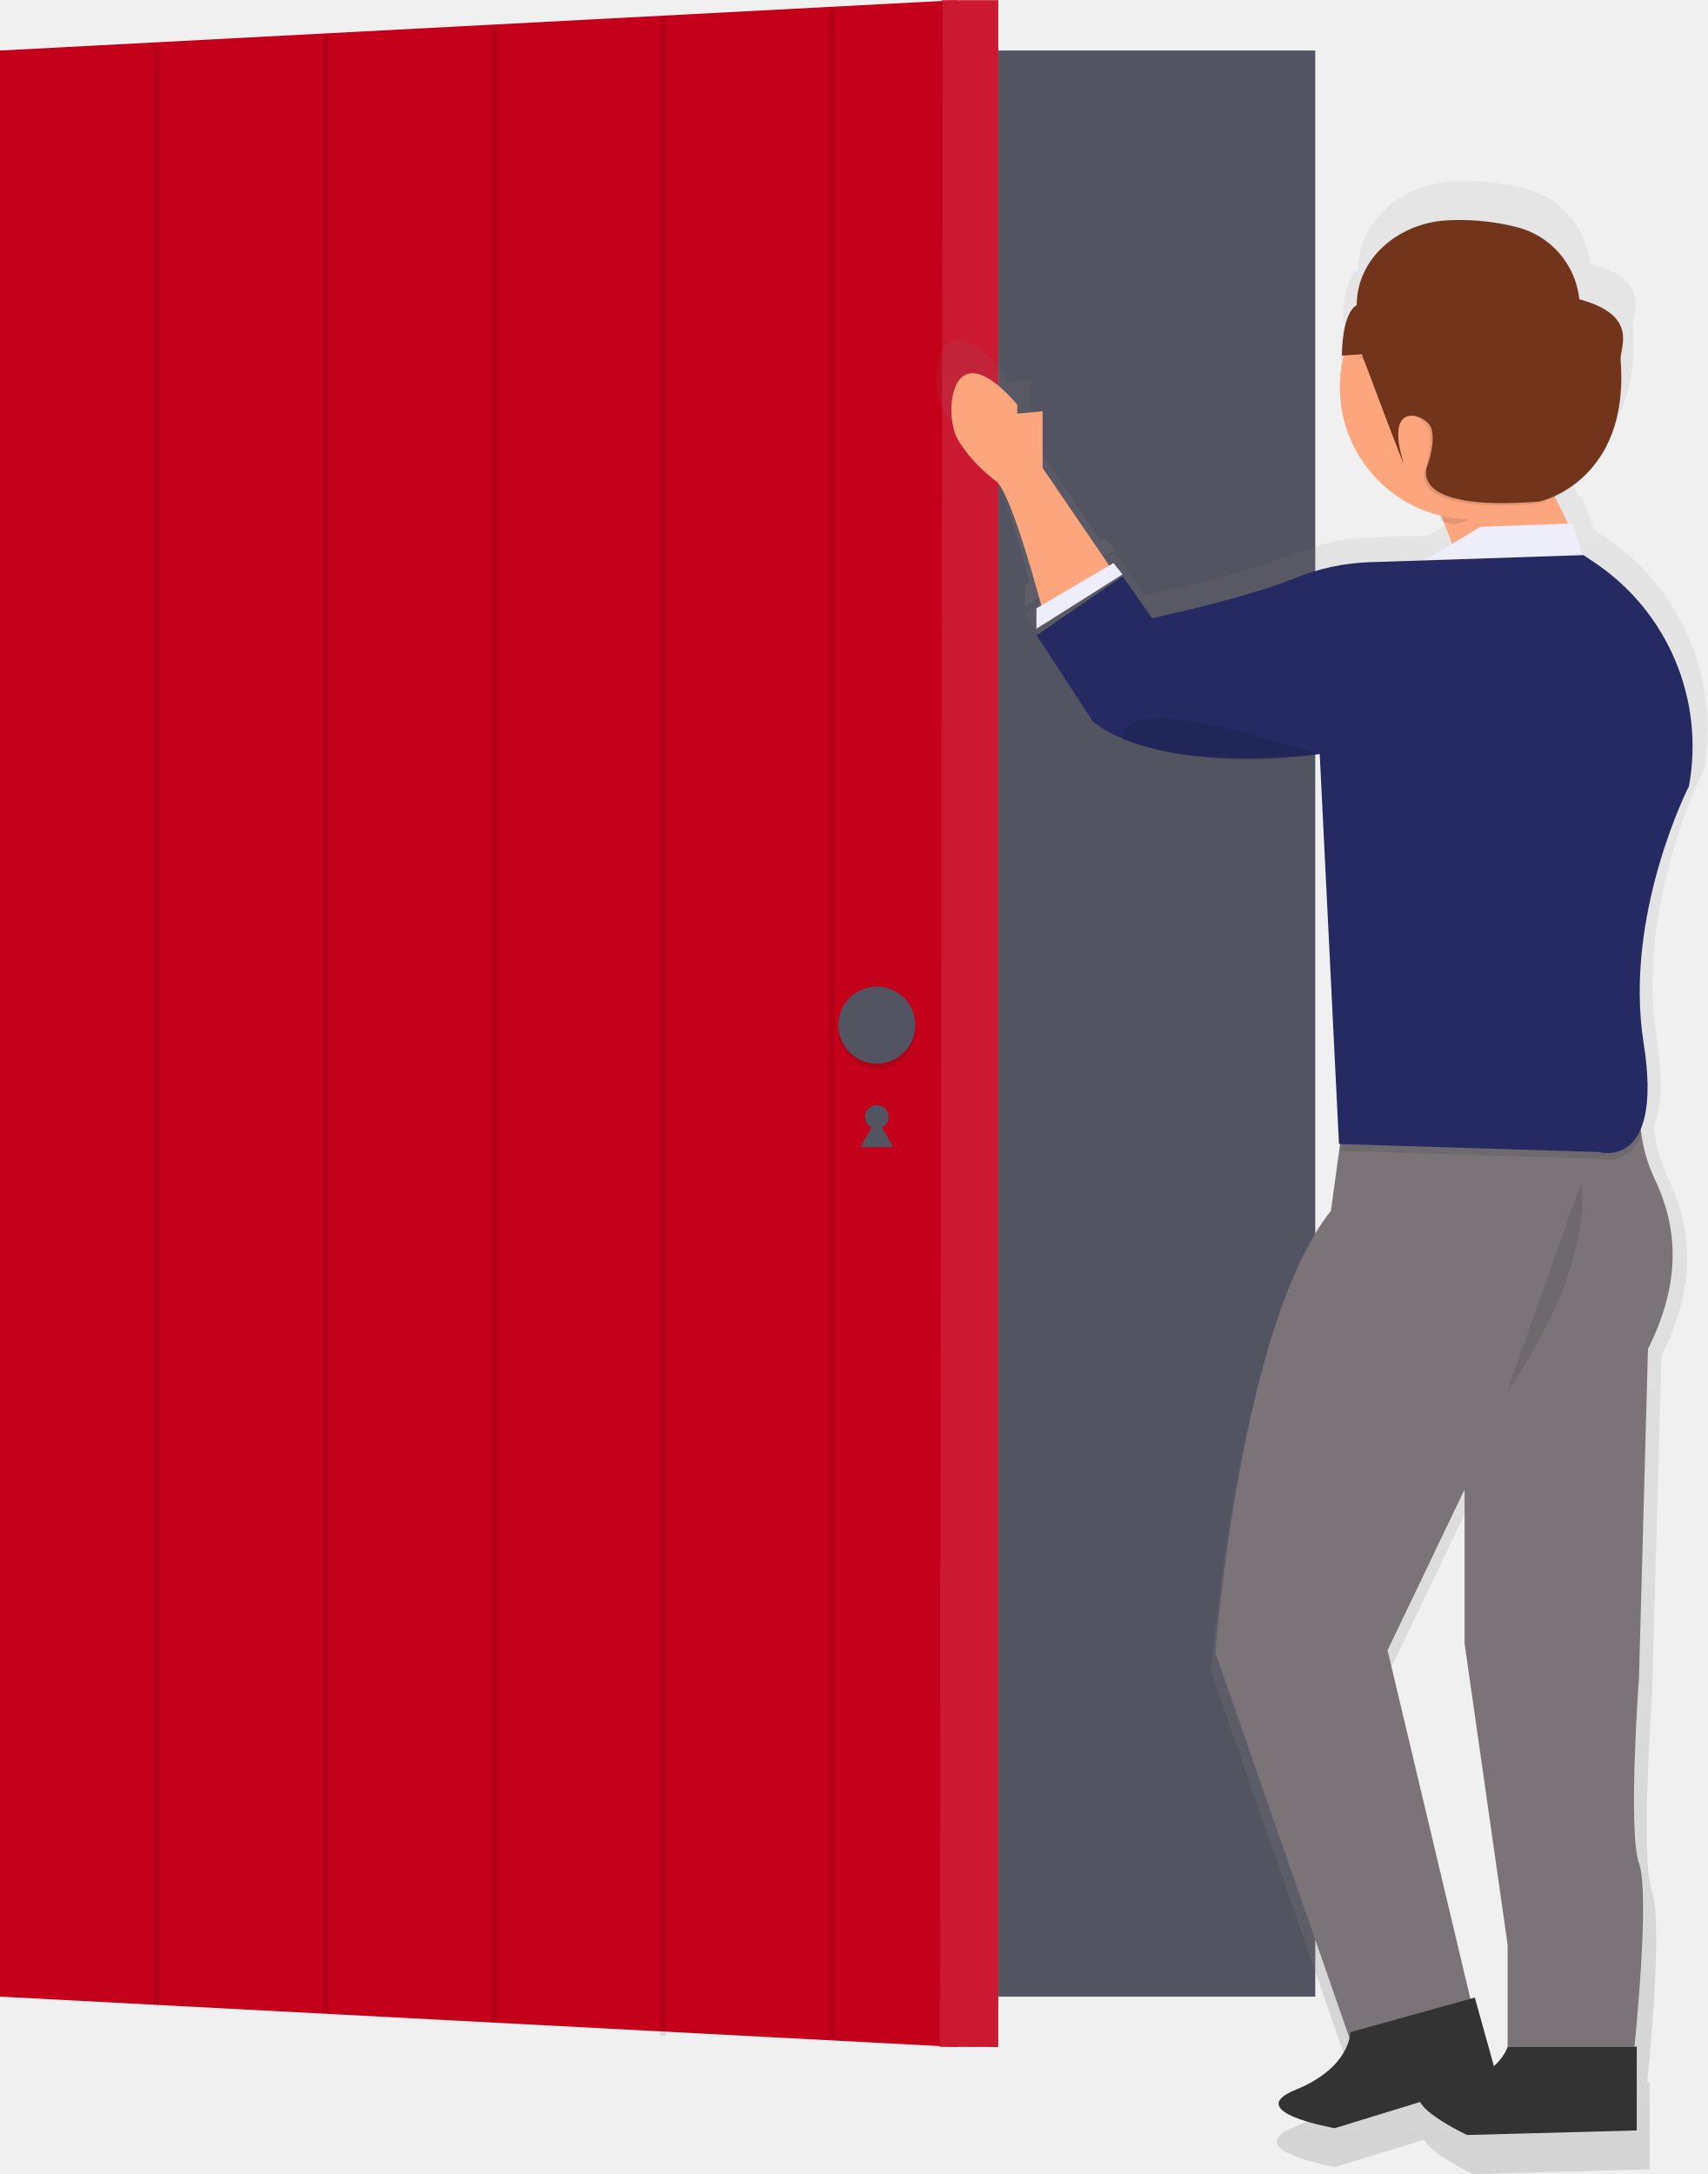
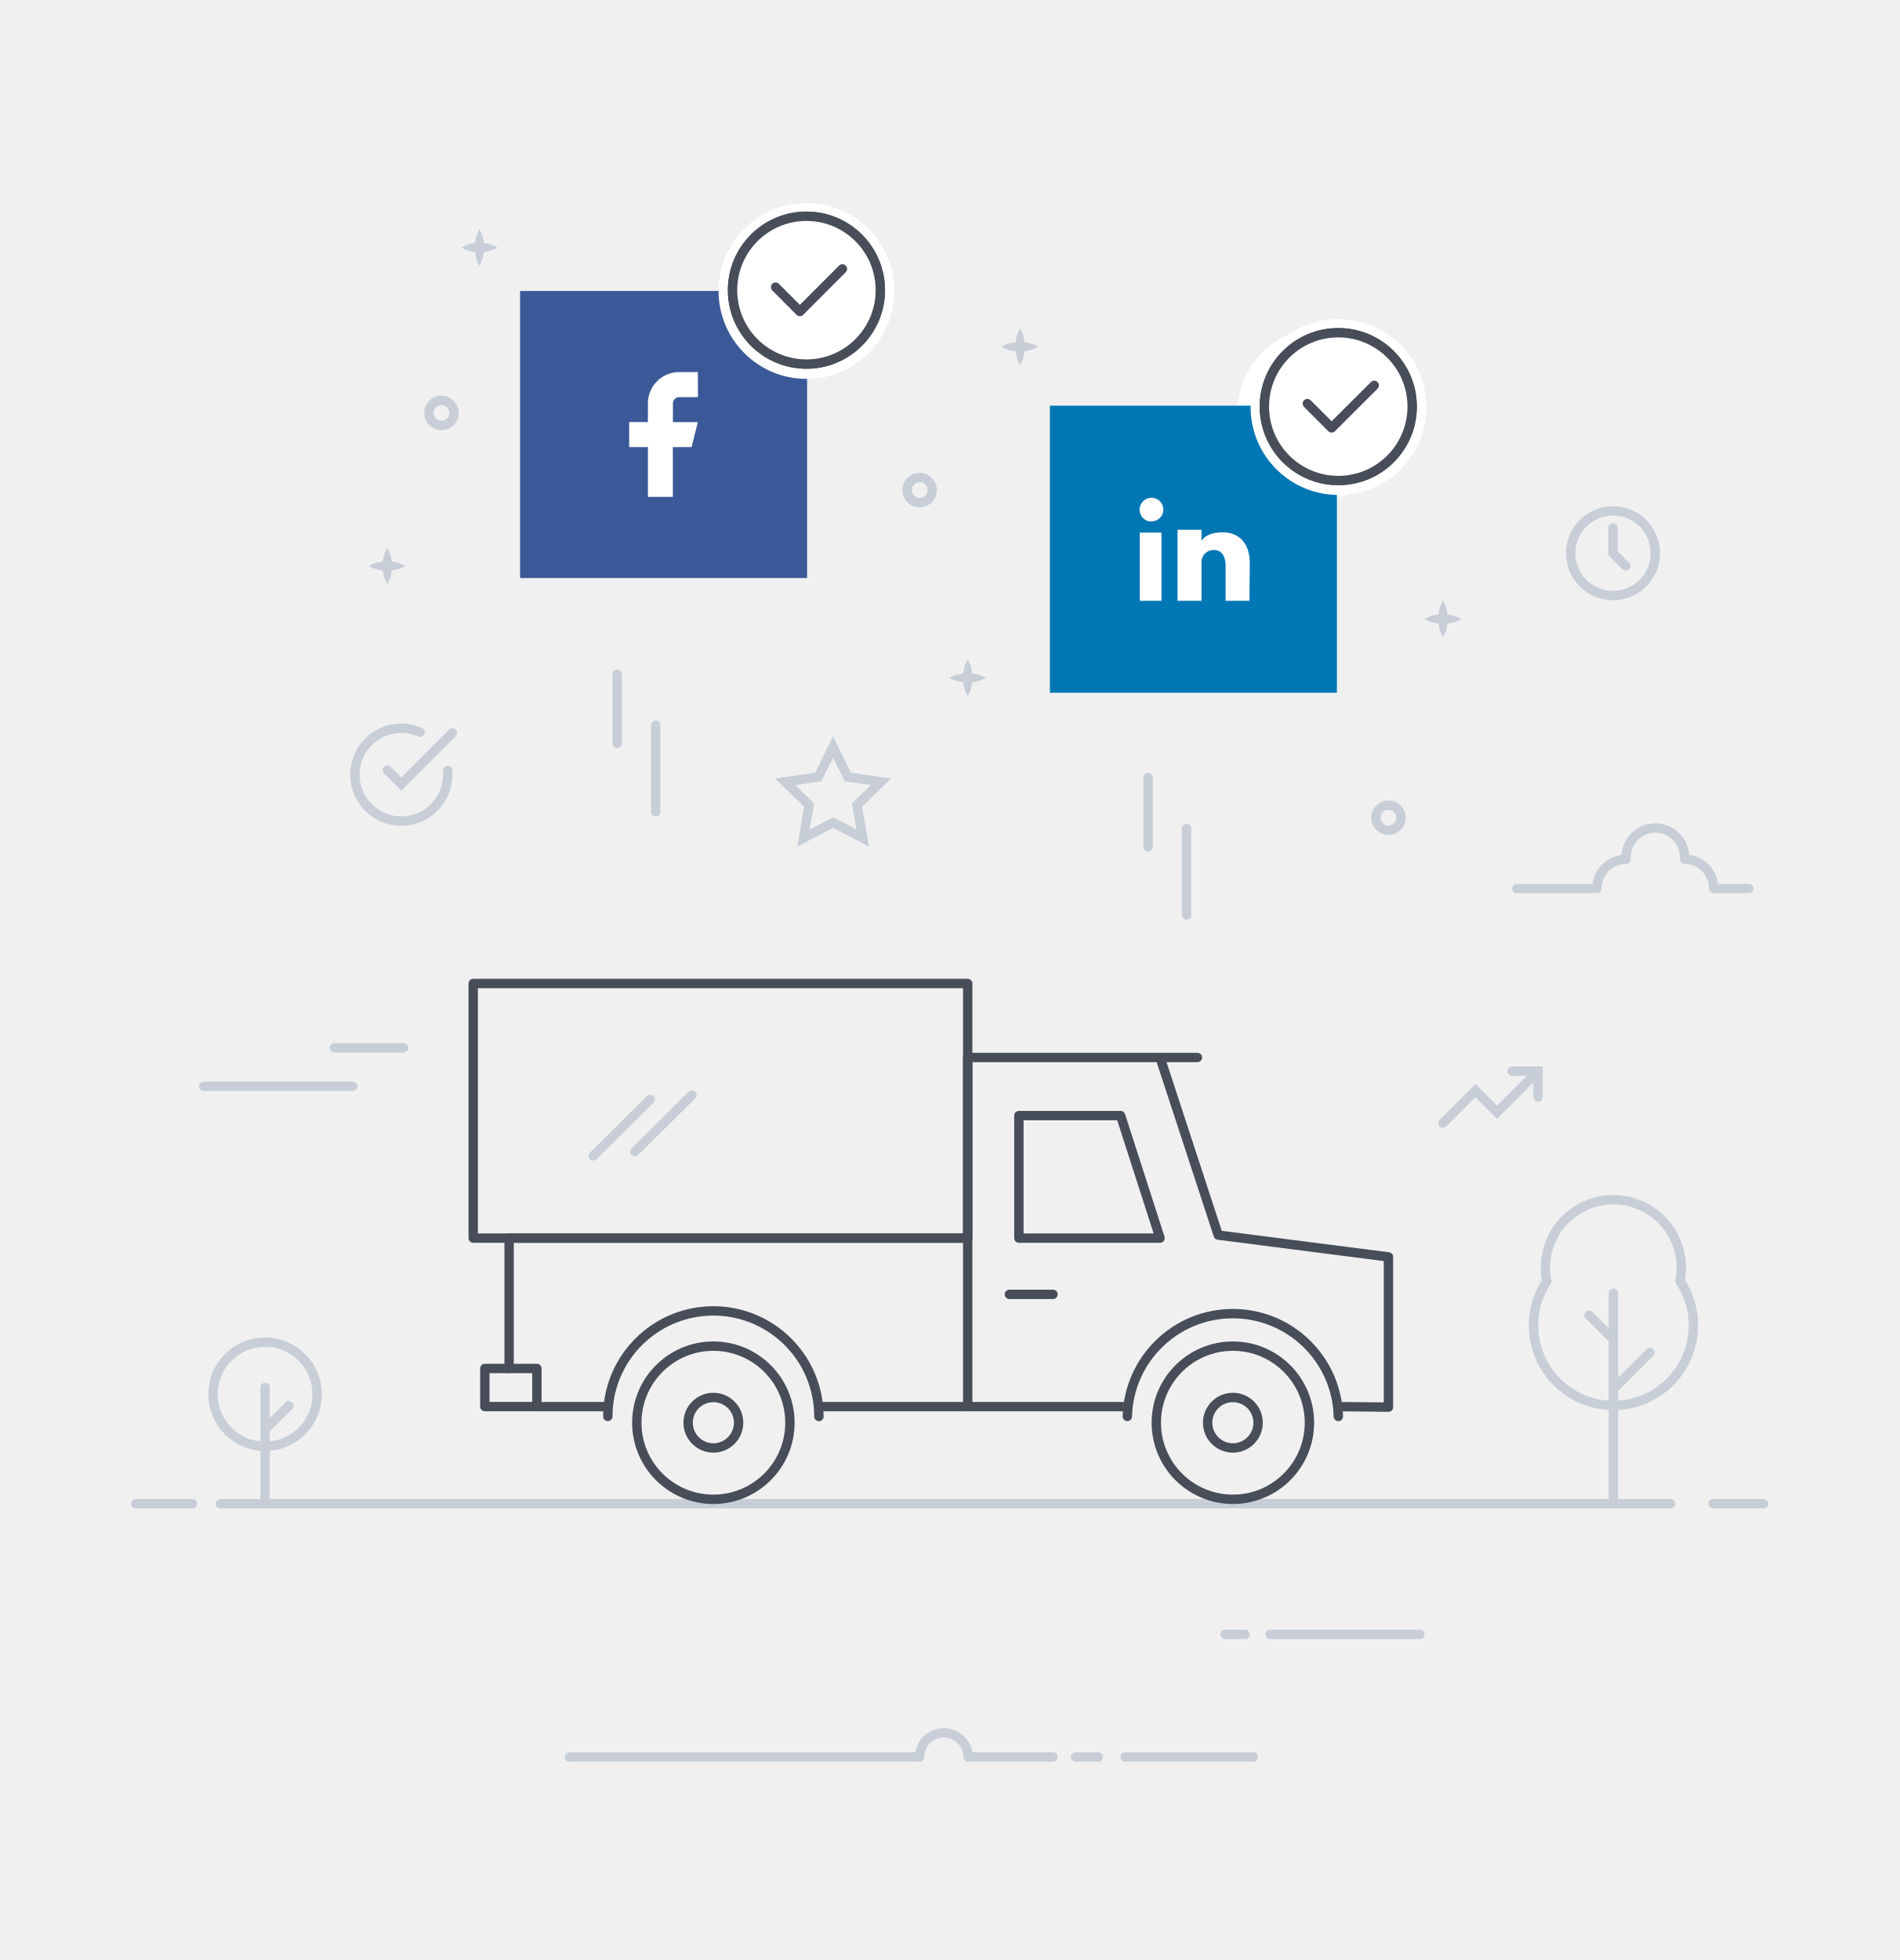
- <svg xmlns="http://www.w3.org/2000/svg" xmlns:xlink="http://www.w3.org/1999/xlink" id="1c1a0a4e-a918-44e9-86b5-128e360d364d" data-name="Layer 1" width="576.43" height="733.94" viewBox="0 0 576.43 733.94">
+ <svg xmlns="http://www.w3.org/2000/svg" id="Layer_1" data-name="Layer 1" viewBox="0 0 263.45 271.81">
  <defs>
-     <linearGradient id="b949346c-a93e-41e4-9400-5d42d50a4d6b" x1="657.92" y1="287.71" x2="657.92" y2="197.91" gradientUnits="userSpaceOnUse">
-       <stop offset="0" stop-color="gray" stop-opacity="0.25" />
-       <stop offset="0.54" stop-color="gray" stop-opacity="0.12" />
-       <stop offset="1" stop-color="gray" stop-opacity="0.1" />
-     </linearGradient>
-     <linearGradient id="39be1328-9991-40e1-9fe5-ebb1d9df66f0" x1="772.98" y1="816.94" x2="772.98" y2="144.06" xlink:href="#b949346c-a93e-41e4-9400-5d42d50a4d6b" />
+     <style>.cls-1,.cls-3,.cls-4{fill:none}.cls-1,.cls-3{stroke:#c7ced8}.cls-1,.cls-3,.cls-4,.cls-9{stroke-linecap:round}.cls-1,.cls-4,.cls-9{stroke-linejoin:round}.cls-1,.cls-3,.cls-4,.cls-8,.cls-9{stroke-width:1.3px}.cls-2{fill:#c7ced8}.cls-3,.cls-8{stroke-miterlimit:10}.cls-4,.cls-8,.cls-9{stroke:#474e59}.cls-5,.cls-8,.cls-9{fill:#fff}</style>
  </defs>
-   <rect y="17.06" width="444" height="657" fill="#535461" />
-   <polygon points="323 691.06 0 674.06 0 17.06 323 0.06 323 691.06" fill="#c4001b" />
-   <circle cx="296" cy="377.06" r="4" fill="#535461" />
-   <polygon points="296 377.66 298.77 382.46 301.55 387.26 296 387.26 290.45 387.26 293.23 382.46 296 377.66" fill="#535461" />
-   <polygon points="337 691.06 317.22 691 318 0.06 337 0.06 337 691.06" fill="#c4001b" />
-   <g opacity="0.1">
-     <polygon points="337.22 691 317.22 691 318.22 0 337.22 0 337.22 691" fill="#fff" />
-   </g>
-   <circle cx="296" cy="348.06" r="13" opacity="0.1" />
-   <circle cx="296" cy="346.06" r="13" fill="#535461" />
-   <path d="M657.74,280.55v7.16L688,268.61l-3.18-4-1.48.87-23.41-34.3v-19.9l-8.91.8v-3.18c-23.5-27.06-25.93,3.18-21.07,11.94S643.7,236,643.7,236c5,4.17,13.62,35.67,15.73,43.57Z" transform="translate(-311.78 -83)" fill="url(#b949346c-a93e-41e4-9400-5d42d50a4d6b)" />
-   <path d="M854.06,264.64l-4.13-2.8h-.18L846,250.7l-1.36.05-4.66-9.31a38.43,38.43,0,0,0,10.75-7.89c7.28-7.18,13.92-19.5,12.28-40.33-.34-4.31,6.77-15.47-14.51-21.27a29.28,29.28,0,0,0-22.38-25.44,81.15,81.15,0,0,0-25.17-2.2c-16.33,1.39-30.65,13.39-30.65,29.78,0,0-4.93,1.52-5.2,17.69l.63,0a46.43,46.43,0,0,0,33.87,56.22l.28,1.68c.29.16.59.3.89.44l3,7.82-9.69,5.82-19.44.64a76,76,0,0,0-26.1,5.59C730.74,277.14,698.33,284,698.33,284L688,269.23l-30.24,20.84,19.9,30.39a46.06,46.06,0,0,0,10.35,5.9h0l.09,0,.11,0,.9.36a81.84,81.84,0,0,0,15.21,4.26c12,2.41,30,4.2,52.53.81l-.16-.05.56-.07,6.76,137h.44l-3.23,23.46C729.37,532,720.61,647.43,720.61,647.43l47.13,135.51c-.89,3.87-4.47,12.23-18.86,18.09-19.29,7.85,13.68,13.54,13.68,13.54l30-9.21c2.48,5,16.41,11.59,16.41,11.59l59.69-1.59V785.9h-.8s5.57-53.32,1.59-64.46,0-65.26,0-65.26l3.18-115.4c11.14-22.28,11.14-41.38,2.39-59.69a55.38,55.38,0,0,1-5-17.64c2.4-5.65,3.41-14.93,1-30.11C863.86,388.2,886.94,343,886.94,343h0A77.76,77.76,0,0,0,854.06,264.64ZM818.46,792.76l-6.72-24.11-1.53.43L781.09,646.63l27.06-56.5v54.12l15.12,105.85V785.9A15.84,15.84,0,0,1,818.46,792.76Z" transform="translate(-311.78 -83)" fill="url(#39be1328-9991-40e1-9fe5-ebb1d9df66f0)" />
-   <path d="M663.75,221.85V241l22.77,33.36-22.77,14.81s-10.12-39-15.57-43.59c0,0-8.57-6.12-13.24-14.53s-2.34-37.47,20.25-11.47v3.06Z" transform="translate(-311.78 -83)" fill="#fda57d" />
-   <path d="M845,267.44l-9-18a3.34,3.34,0,0,0-2.82-1.84L799,245.82a3.34,3.34,0,0,0-3.29,4.54l8.83,22.83a3.34,3.34,0,0,0,3.41,2.12l34.42-3.06A3.34,3.34,0,0,0,845,267.44Z" transform="translate(-311.78 -83)" fill="#fda57d" />
-   <polygon points="530.73 176.7 536.54 193.75 476.82 191.61 499.76 177.84 530.73 176.7" fill="#edeef9" />
-   <polygon points="378.94 193.9 375.88 190.08 349.88 205.37 349.88 212.26 378.94 193.9" fill="#edeef9" />
-   <path d="M866.39,446.07s-4.37,17.41,4,35,8.41,35.94-2.29,57.35L865.07,649.3s-3.82,52,0,62.7-1.53,61.94-1.53,61.94H820.72V739.54l-14.53-101.7v-52l-26,54.29L810,765.54l-39,16.06-48.94-140.7s8.41-110.88,39-149.11l5.74-41.68Z" transform="translate(-311.78 -83)" fill="#7a7478" />
-   <path d="M864.31,802.24V773.95H820.72s-3.06,11.47-22.94,13.76S807,803.77,807,803.77Z" transform="translate(-311.78 -83)" fill="#333" />
-   <path d="M817.23,784.63l-7.59-27.26-42,11.69s.13,11.87-18.41,19.41,13.15,13,13.15,13Z" transform="translate(-311.78 -83)" fill="#333" />
-   <path d="M766.81,452.4l99.58-4a55.71,55.71,0,0,0-.75,18.05c-4.56,10.72-14.33,7.78-14.33,7.78l-87.13-2.68Z" transform="translate(-311.78 -83)" opacity="0.1" />
-   <path d="M846.34,270.4l4,2.69a74.71,74.71,0,0,1,31.59,75.33h0s-22.18,43.39-15.29,86.78-15.29,36.71-15.29,36.71l-87.56-2.69-6.5-131.65s-52.76,7.51-76.47-10.85l-19.12-29.2,29.06-20,9.94,14.18s31.14-6.58,48.24-13.51A73.07,73.07,0,0,1,774,272.8Z" transform="translate(-311.78 -83)" fill="#252a62" />
-   <path d="M845.57,482.22s5.35,26.76-25.23,71.12" transform="translate(-311.78 -83)" opacity="0.1" />
-   <path d="M756.87,337.7s-36.7-12.23-52.76-12.23-13.38,6.94-13.38,6.94S716.34,343.81,756.87,337.7Z" transform="translate(-311.78 -83)" opacity="0.1" />
-   <path d="M798.49,247.35l14.61,1.75c.46.06.88.64,1.13,1.54-3.21,5.79-7.23,9.25-11.59,9.25a9,9,0,0,1-4.43-1.23l-1.12-6.76C796.71,249.64,797.46,247.23,798.49,247.35Z" transform="translate(-311.78 -83)" opacity="0.1" />
-   <circle cx="496.9" cy="130.75" r="44.6" fill="#fda57d" />
-   <path d="M770.75,188.5h0l2.25,2.06a7.71,7.71,0,0,1-2.25,12.81h0s20,20,22.76,23.69-.46,13.47-.46,13.47-8.83,16.26,37.63,12.54c0,0,30.66-6.5,27.41-47.85-.33-4.14,6.5-14.87-13.94-20.44h0a28.13,28.13,0,0,0-21.5-24.45,78,78,0,0,0-24.18-2.12A30.36,30.36,0,0,0,770.75,188.5Z" transform="translate(-311.78 -83)" opacity="0.1" />
-   <path d="M769.78,186.06h0s-4.73,1.46-5,17l6.73-.46s15.58,41.67,13.94,36.24c-6-20,6-16.26,8.83-12.54s-.46,13.47-.46,13.47S785,256,831.45,252.31c0,0,30.66-6.5,27.41-47.85-.33-4.14,6.5-14.87-13.94-20.44h0a28.13,28.13,0,0,0-21.5-24.45,78,78,0,0,0-24.18-2.12C783.54,158.79,769.78,170.31,769.78,186.06Z" transform="translate(-311.78 -83)" fill="#72351c" />
-   <line x1="52.82" y1="16.11" x2="52.82" y2="677.16" fill="none" stroke="#000" stroke-miterlimit="10" stroke-width="2" opacity="0.1" />
-   <line x1="109.82" y1="12.11" x2="109.82" y2="679.16" fill="none" stroke="#000" stroke-miterlimit="10" stroke-width="2" opacity="0.1" />
-   <line x1="166.82" y1="9.11" x2="166.82" y2="683" fill="none" stroke="#000" stroke-miterlimit="10" stroke-width="2" opacity="0.1" />
-   <line x1="223.82" y1="6.11" x2="223.82" y2="687.16" fill="none" stroke="#000" stroke-miterlimit="10" stroke-width="2" opacity="0.1" />
-   <line x1="280.82" y1="3.11" x2="280.82" y2="688" fill="none" stroke="#000" stroke-miterlimit="10" stroke-width="2" opacity="0.1" />
+   <path d="M30.56 208.53h201.16m5.9 0h7.01m-217.94 0h-7.87m17.95-.06v-16.06m0 5.82l3.29-3.28" class="cls-1" />
+   <circle cx="36.77" cy="193.35" r="7.22" class="cls-1" />
+   <path d="M78.98 243.66h48.04m.54 0a3.36 3.36 0 0 1 6.72 0h11.78m3.13 0h3.16m3.74 0h17.75m-1.14-17.01h-2.77m6.24 0h20.78M46.38 145.32h9.6m-27.73 5.33h20.67m161.48-27.43h10.37m.73 0a4.05 4.05 0 0 1 4.05-4.05m8.11-.01a4.05 4.05 0 0 1 4.05 4.05m-12.16-4.33a4.05 4.05 0 1 1 8.11 0m4.06 4.34h4.87" class="cls-1" />
+   <path d="M200.15 83.3a4.89 4.89 0 0 1 .65 2.54 6 6 0 0 1-.14 1.27 3.84 3.84 0 0 1-.51 1.27 3.84 3.84 0 0 1-.51-1.27 6 6 0 0 1-.14-1.27 4.89 4.89 0 0 1 .65-2.54z" class="cls-2" />
+   <path d="M202.69 85.84a4.89 4.89 0 0 1-2.54.65 5.93 5.93 0 0 1-1.27-.14 3.84 3.84 0 0 1-1.27-.51 3.84 3.84 0 0 1 1.27-.51 6 6 0 0 1 1.27-.14 4.88 4.88 0 0 1 2.54.65zM141.5 45.56a4.88 4.88 0 0 1 .65 2.53 6 6 0 0 1-.14 1.27 3.84 3.84 0 0 1-.51 1.27 3.84 3.84 0 0 1-.51-1.27 6 6 0 0 1-.14-1.27 4.88 4.88 0 0 1 .65-2.53z" class="cls-2" />
+   <path d="M144 48.09a4.88 4.88 0 0 1-2.54.65 6 6 0 0 1-1.27-.14 3.84 3.84 0 0 1-1.27-.51 3.84 3.84 0 0 1 1.27-.51 6 6 0 0 1 1.27-.14 4.89 4.89 0 0 1 2.54.65zm-9.77 43.37a4.88 4.88 0 0 1 .65 2.53 6 6 0 0 1-.14 1.27 3.84 3.84 0 0 1-.51 1.27 3.84 3.84 0 0 1-.51-1.27 6 6 0 0 1-.14-1.27 4.88 4.88 0 0 1 .65-2.53z" class="cls-2" />
+   <path d="M136.77 94a4.89 4.89 0 0 1-2.54.65 6 6 0 0 1-1.23-.15 3.84 3.84 0 0 1-1.3-.5 3.85 3.85 0 0 1 1.27-.51 6 6 0 0 1 1.27-.14 4.89 4.89 0 0 1 2.53.65zM66.51 31.79a4.88 4.88 0 0 1 .65 2.53 6 6 0 0 1-.16 1.27 3.84 3.84 0 0 1-.51 1.27 3.84 3.84 0 0 1-.49-1.27 6 6 0 0 1-.14-1.27 4.88 4.88 0 0 1 .65-2.53z" class="cls-2" />
+   <path d="M69 34.32a4.88 4.88 0 0 1-2.54.65 6 6 0 0 1-1.27-.14 3.84 3.84 0 0 1-1.19-.51 3.84 3.84 0 0 1 1.27-.51 6 6 0 0 1 1.27-.14 4.89 4.89 0 0 1 2.46.65zM53.72 75.95a4.89 4.89 0 0 1 .65 2.54 6 6 0 0 1-.14 1.27 3.84 3.84 0 0 1-.51 1.24 3.84 3.84 0 0 1-.51-1.27 6 6 0 0 1-.14-1.27 4.89 4.89 0 0 1 .65-2.51z" class="cls-2" />
+   <path d="M56.26 78.48a4.89 4.89 0 0 1-2.54.65 6 6 0 0 1-1.26-.13 3.84 3.84 0 0 1-1.27-.51 3.84 3.84 0 0 1 1.27-.49 6 6 0 0 1 1.27-.14 4.89 4.89 0 0 1 2.53.62z" class="cls-2" />
+   <circle cx="192.59" cy="113.4" r="1.74" class="cls-3" />
+   <circle cx="127.56" cy="67.96" r="1.74" class="cls-3" />
+   <circle cx="61.23" cy="57.26" r="1.74" class="cls-3" />
+   <path d="M70.62 189.78V171.7h63.32" class="cls-4" />
+   <circle cx="98.95" cy="197.3" r="10.62" class="cls-4" />
+   <circle cx="171.01" cy="197.3" r="10.62" class="cls-4" />
+   <path d="M134.23 146.65h31.86m-24.76 8.06v16.99h19.58l-5.47-16.99h-14.11z" class="cls-4" />
+   <circle cx="171.01" cy="197.3" r="3.5" class="cls-4" />
+   <circle cx="98.95" cy="197.3" r="3.5" class="cls-4" />
+   <path d="M185.94 195.07l6.65.07v-20.83l-23.61-3.03-8.07-24.63m-26.68.04v48.38h21.85" class="cls-4" />
+   <path d="M65.64 136.39h68.59v35.31H65.64zm1.61 53.39h7.22v5.28h-7.22zm89.12 6.65a14.64 14.64 0 0 1 29.27 0m-101.33 0q0-.69.06-1.36a14.64 14.64 0 0 1 29.14-.13 14.81 14.81 0 0 1 .08 1.5m-29.22-1.37h-9.9m59.76 0h-20.71" class="cls-4" />
+   <path d="M85.61 103.11v-9.6m5.34 19.06v-12m68.3 16.86v-9.59m5.34 19.06v-12.01" class="cls-1" />
+   <circle cx="183.47" cy="57.26" r="11.85" class="cls-5" />
+   <circle cx="111.86" cy="40.68" r="11.85" class="cls-5" />
+   <path d="M72.14 40.35h39.81v39.81H72.14z" fill="#3b5998" />
+   <path d="M145.63 56.26h39.81v39.81h-39.81z" fill="#0077b5" />
+   <circle cx="111.86" cy="40.35" r="12.19" class="cls-5" />
+   <circle cx="185.66" cy="56.45" r="12.19" class="cls-5" />
+   <path d="M161.1 83.32h-3v-9.46h3zm-1.55-11a1.65 1.65 0 1 1 1.82-1.64 1.64 1.64 0 0 1-1.85 1.61zm13.76 11H170v-4.9c0-1.28-.52-2.15-1.67-2.15a1.69 1.69 0 0 0-1.6 1.16 2.14 2.14 0 0 0-.07.77v5.12h-3.32v-9.85h3.32V75c.39-.62 1.26-1.18 2.95-1.18 2.1 0 3.75 1.36 3.75 4.29z" class="cls-5" />
+   <circle cx="111.86" cy="40.24" r="10.25" class="cls-8" />
+   <circle cx="111.86" cy="40.24" r="10.25" class="cls-8" />
+   <path d="M107.58 39.82l3.37 3.38 5.9-5.91" class="cls-9" />
+   <circle cx="185.63" cy="56.39" r="10.25" class="cls-8" />
+   <circle cx="185.63" cy="56.39" r="10.25" class="cls-8" />
+   <path d="M181.34 55.97l3.37 3.37 5.91-5.9" class="cls-9" />
+   <path d="M213.34 148.54l-5.69 5.69-3-2.99-4.5 4.49" class="cls-3" />
+   <path d="M209.75 148.54h3.59v3.59m-97.79-48.54l2.06 4.16 4.59.67-3.32 3.23.78 4.57-4.11-2.15-4.1 2.15.78-4.57-3.32-3.23 4.59-.67 2.05-4.16z" class="cls-3" />
+   <circle cx="223.74" cy="76.72" r="5.87" class="cls-3" />
+   <path d="M223.74 73.2v3.52l1.76 1.76M62.1 106.84v.6a6.44 6.44 0 1 1-3.82-5.89" class="cls-3" />
+   <path d="M62.74 101.64l-7.08 7.09-1.94-1.93" class="cls-3" />
+   <path d="M140.01 179.5h6.05" class="cls-9" />
+   <path d="M90.2 152.46l-7.91 7.84m13.69-8.44l-7.91 7.84m135.72 48.66v-29.03m0 13.3l5.06-5.06m-5.06-1.82l-3.37-3.36m12.58-4.77a11.09 11.09 0 1 1-18.44.06m-.01.01a9.43 9.43 0 1 1 18.49-.06" class="cls-1" />
+   <path d="M96.8 51.6h-2.6a4.33 4.33 0 0 0-4.33 4.33v2.6h-2.6V62h2.6v6.9h3.46V62h2.6l.87-3.46h-3.46v-2.6a.87.87 0 0 1 .87-.87h2.6z" class="cls-5" />
</svg>
